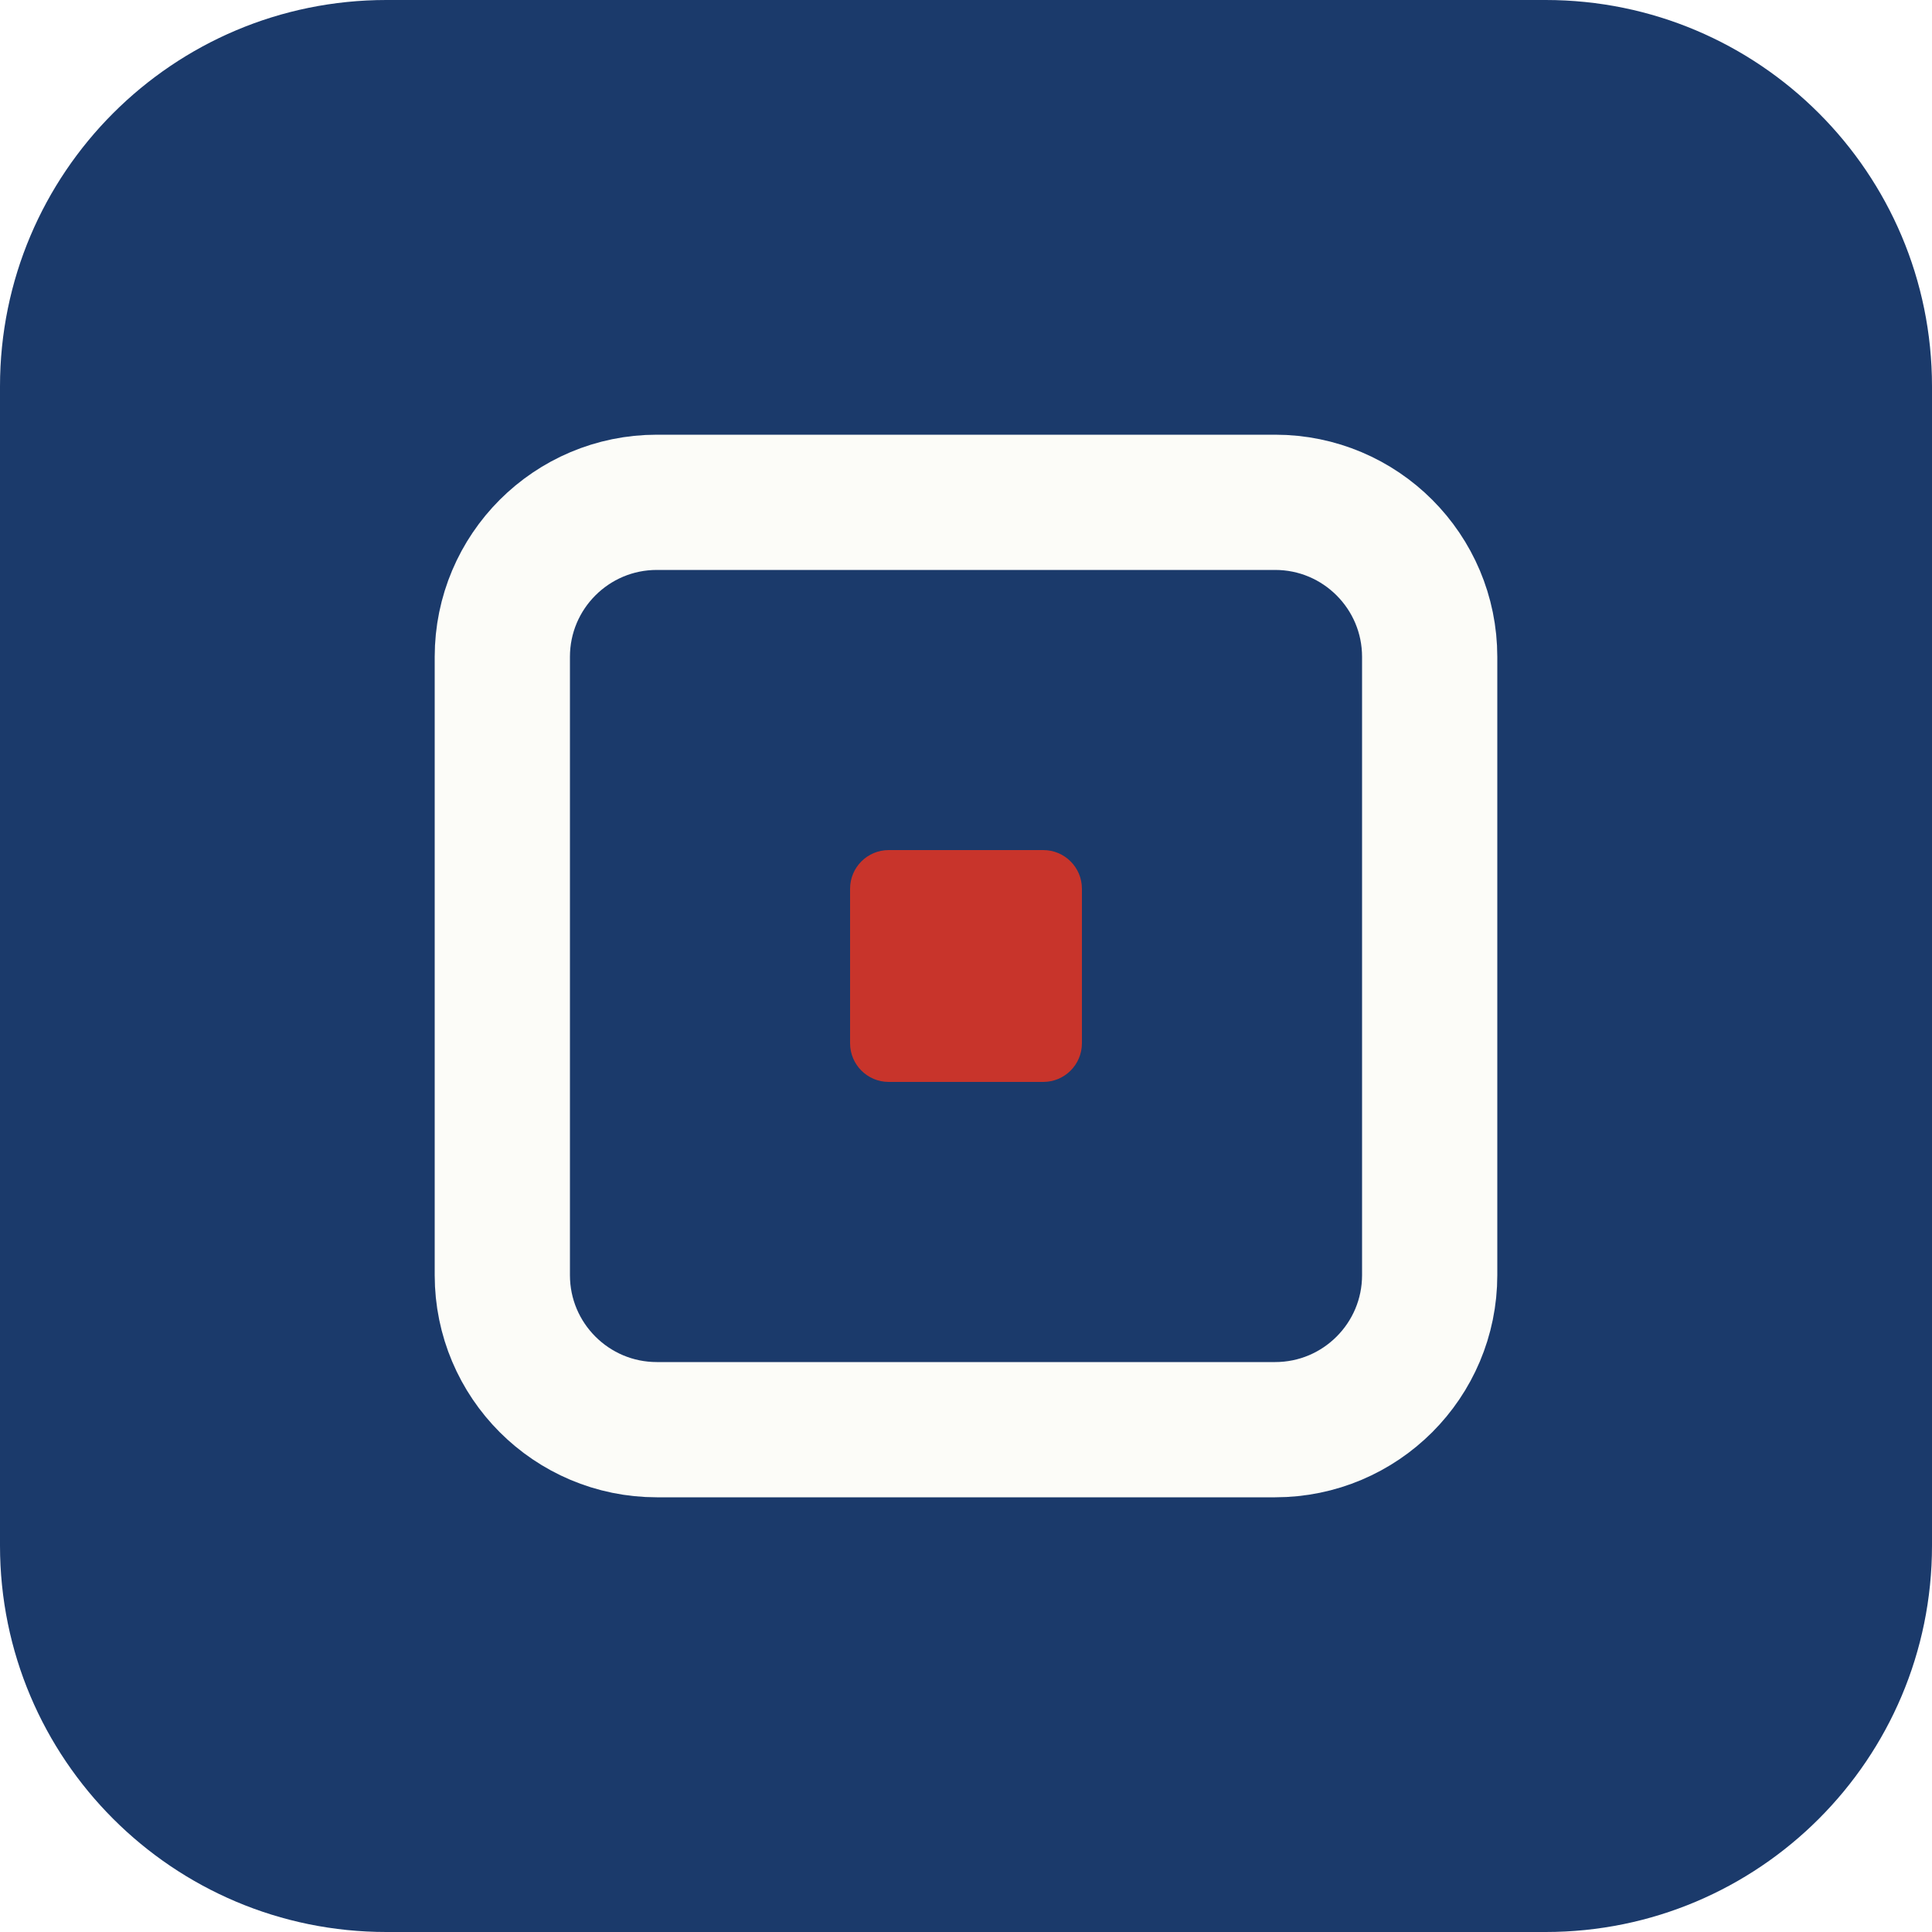
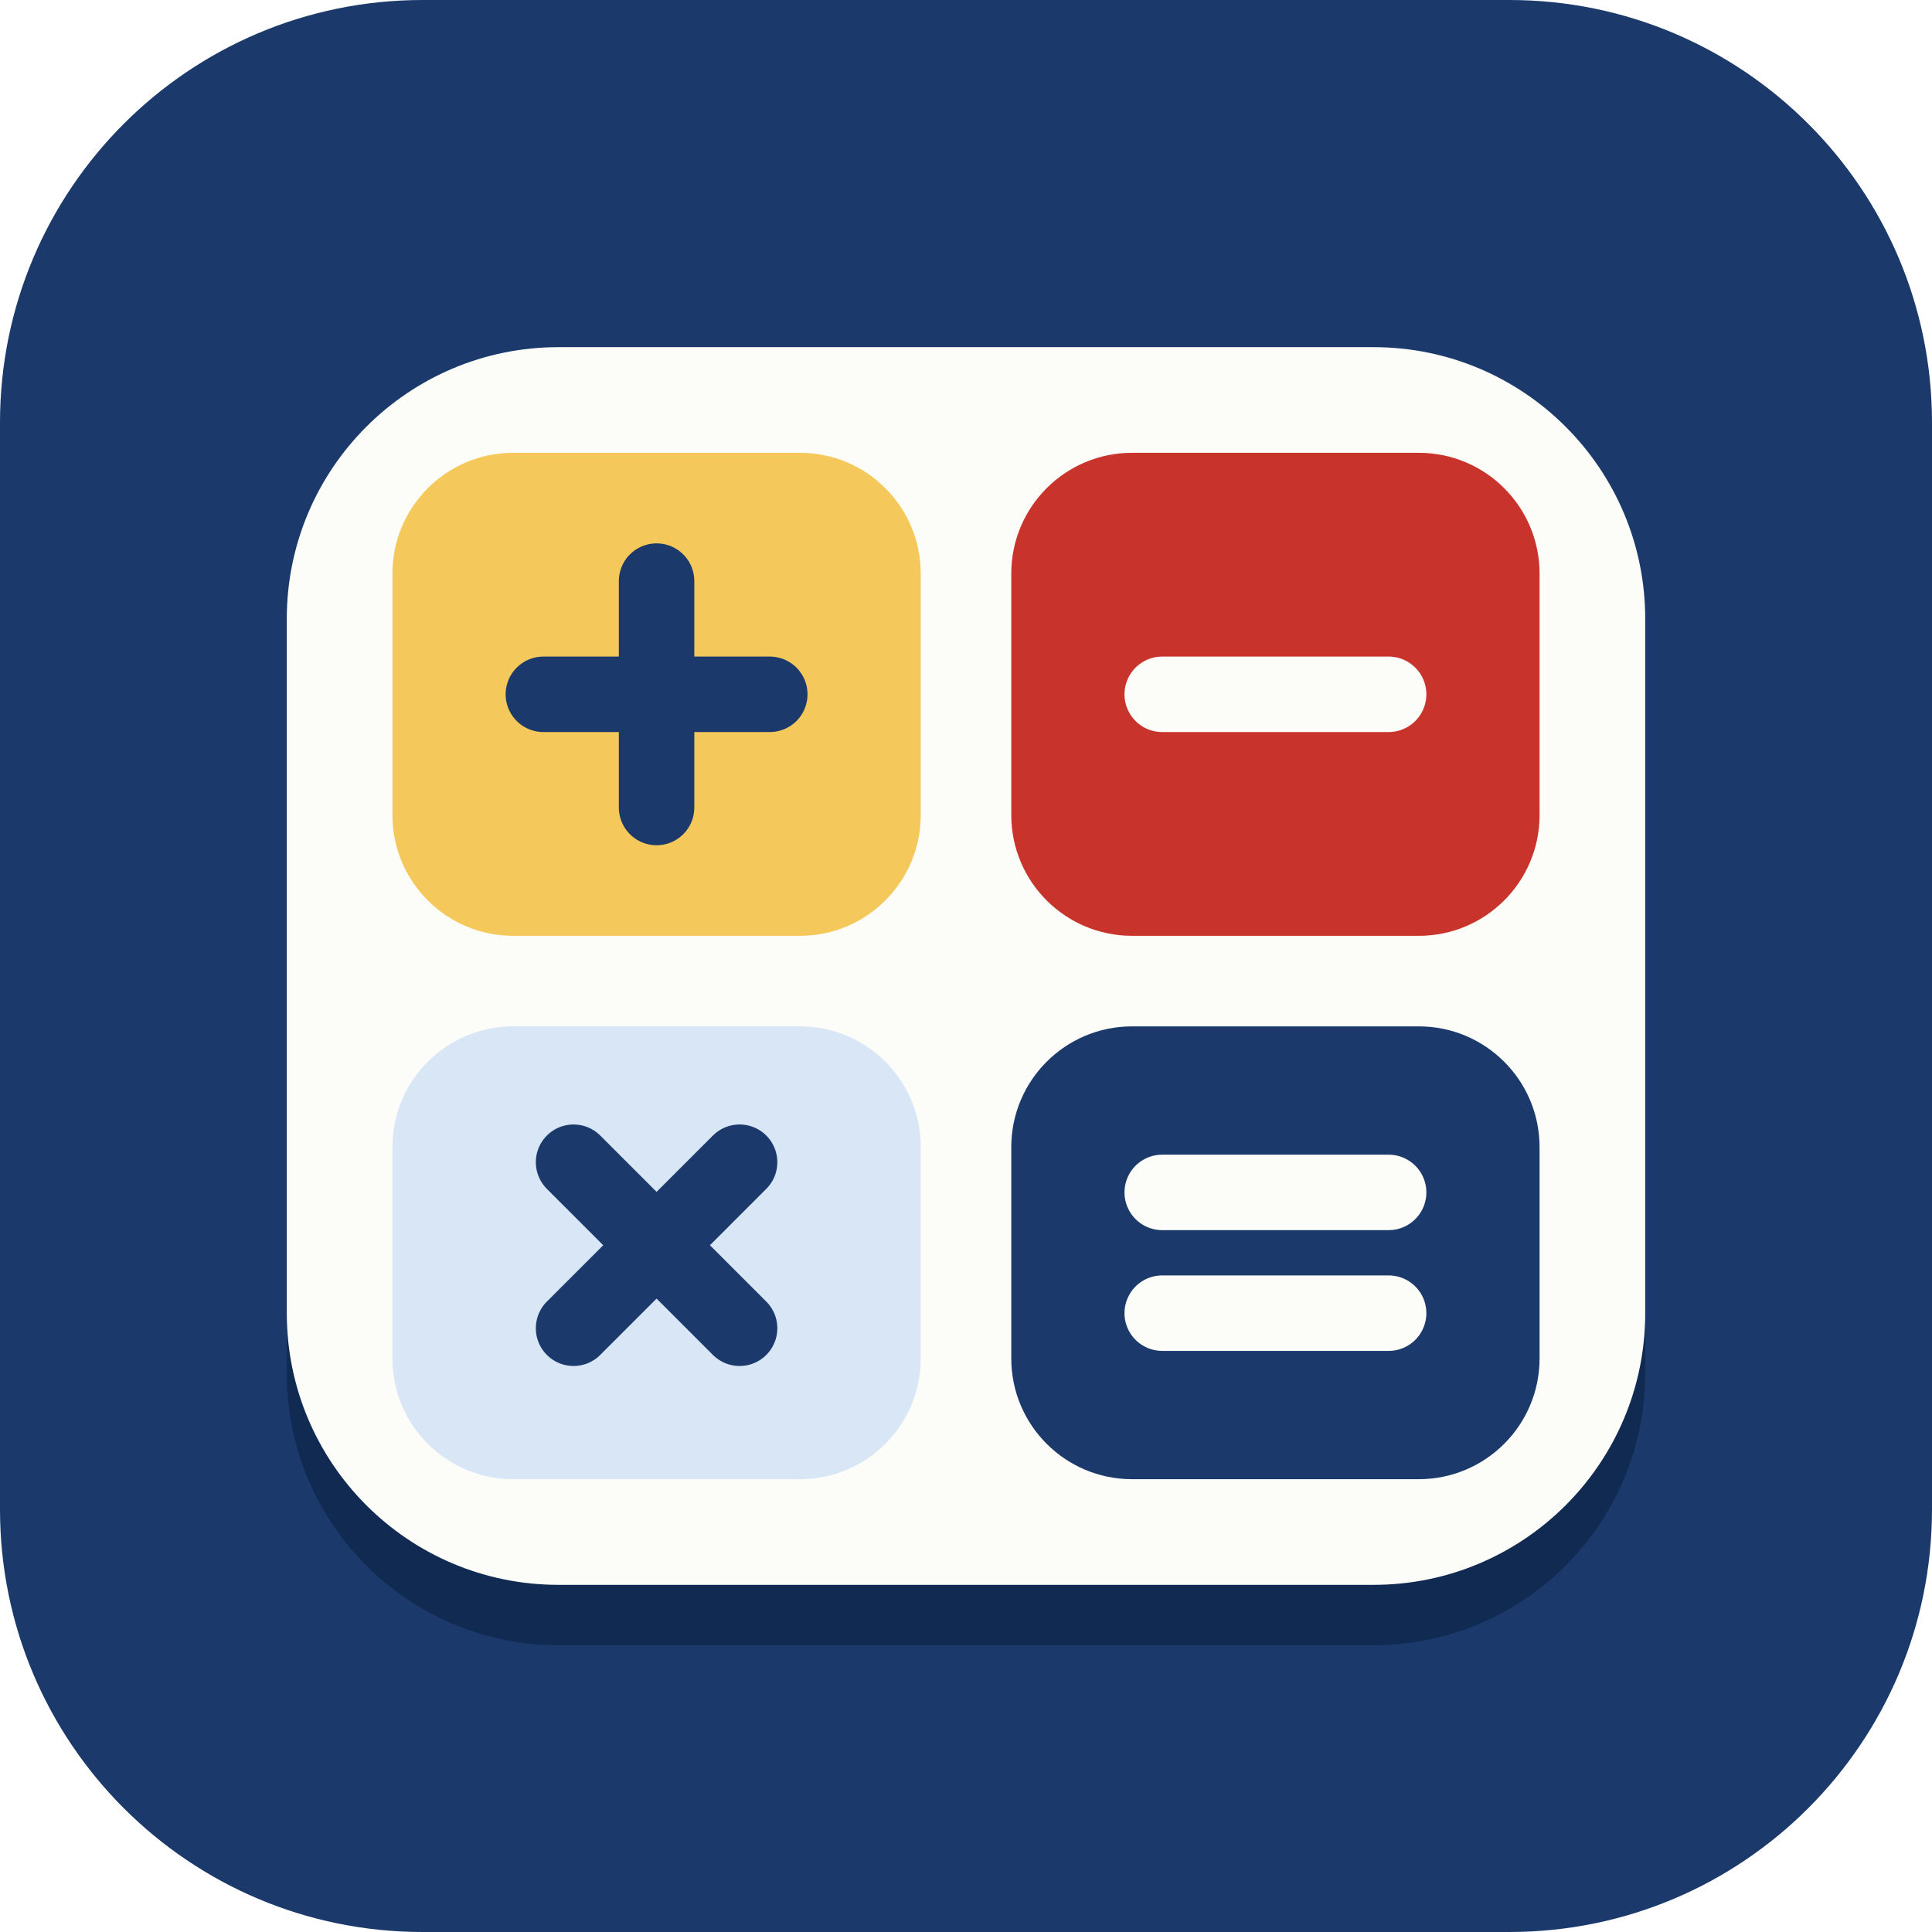
- <svg xmlns="http://www.w3.org/2000/svg" viewBox="0 0 100 100">
-   <rect width="100" height="100" rx="20" fill="#1B3A6B" />
-   <rect x="26" y="26" width="48" height="48" rx="8" fill="none" stroke="#FCFCF8" stroke-width="7" />
-   <rect x="44" y="44" width="12" height="12" rx="2" fill="#C8342B" />
+ <svg xmlns="http://www.w3.org/2000/svg" viewBox="0 0 128 128">
+   <rect width="128" height="128" rx="28" fill="#1B3A6B" />
+   <rect x="19" y="27" width="90" height="82" rx="18" fill="#102A52" />
+   <rect x="19" y="23" width="90" height="82" rx="18" fill="#FCFCF8" />
+   <rect x="26" y="30" width="35" height="32" rx="8" fill="#F5C85B" />
+   <rect x="67" y="30" width="35" height="32" rx="8" fill="#C8342B" />
+   <rect x="26" y="68" width="35" height="30" rx="8" fill="#D8E6F5" />
+   <rect x="67" y="68" width="35" height="30" rx="8" fill="#1B3A6B" />
+   <g fill="none" stroke="#1B3A6B" stroke-width="5" stroke-linecap="round">
+     <path d="M36 46h15m-7.5-7.5v15" />
+     <path d="m38 77 11 11m0-11L38 88" />
+   </g>
+   <g fill="none" stroke="#FCFCF8" stroke-width="5" stroke-linecap="round">
+     <path d="M77 46h15" />
+     <path d="M77 79h15m-15 8h15" />
+   </g>
</svg>
